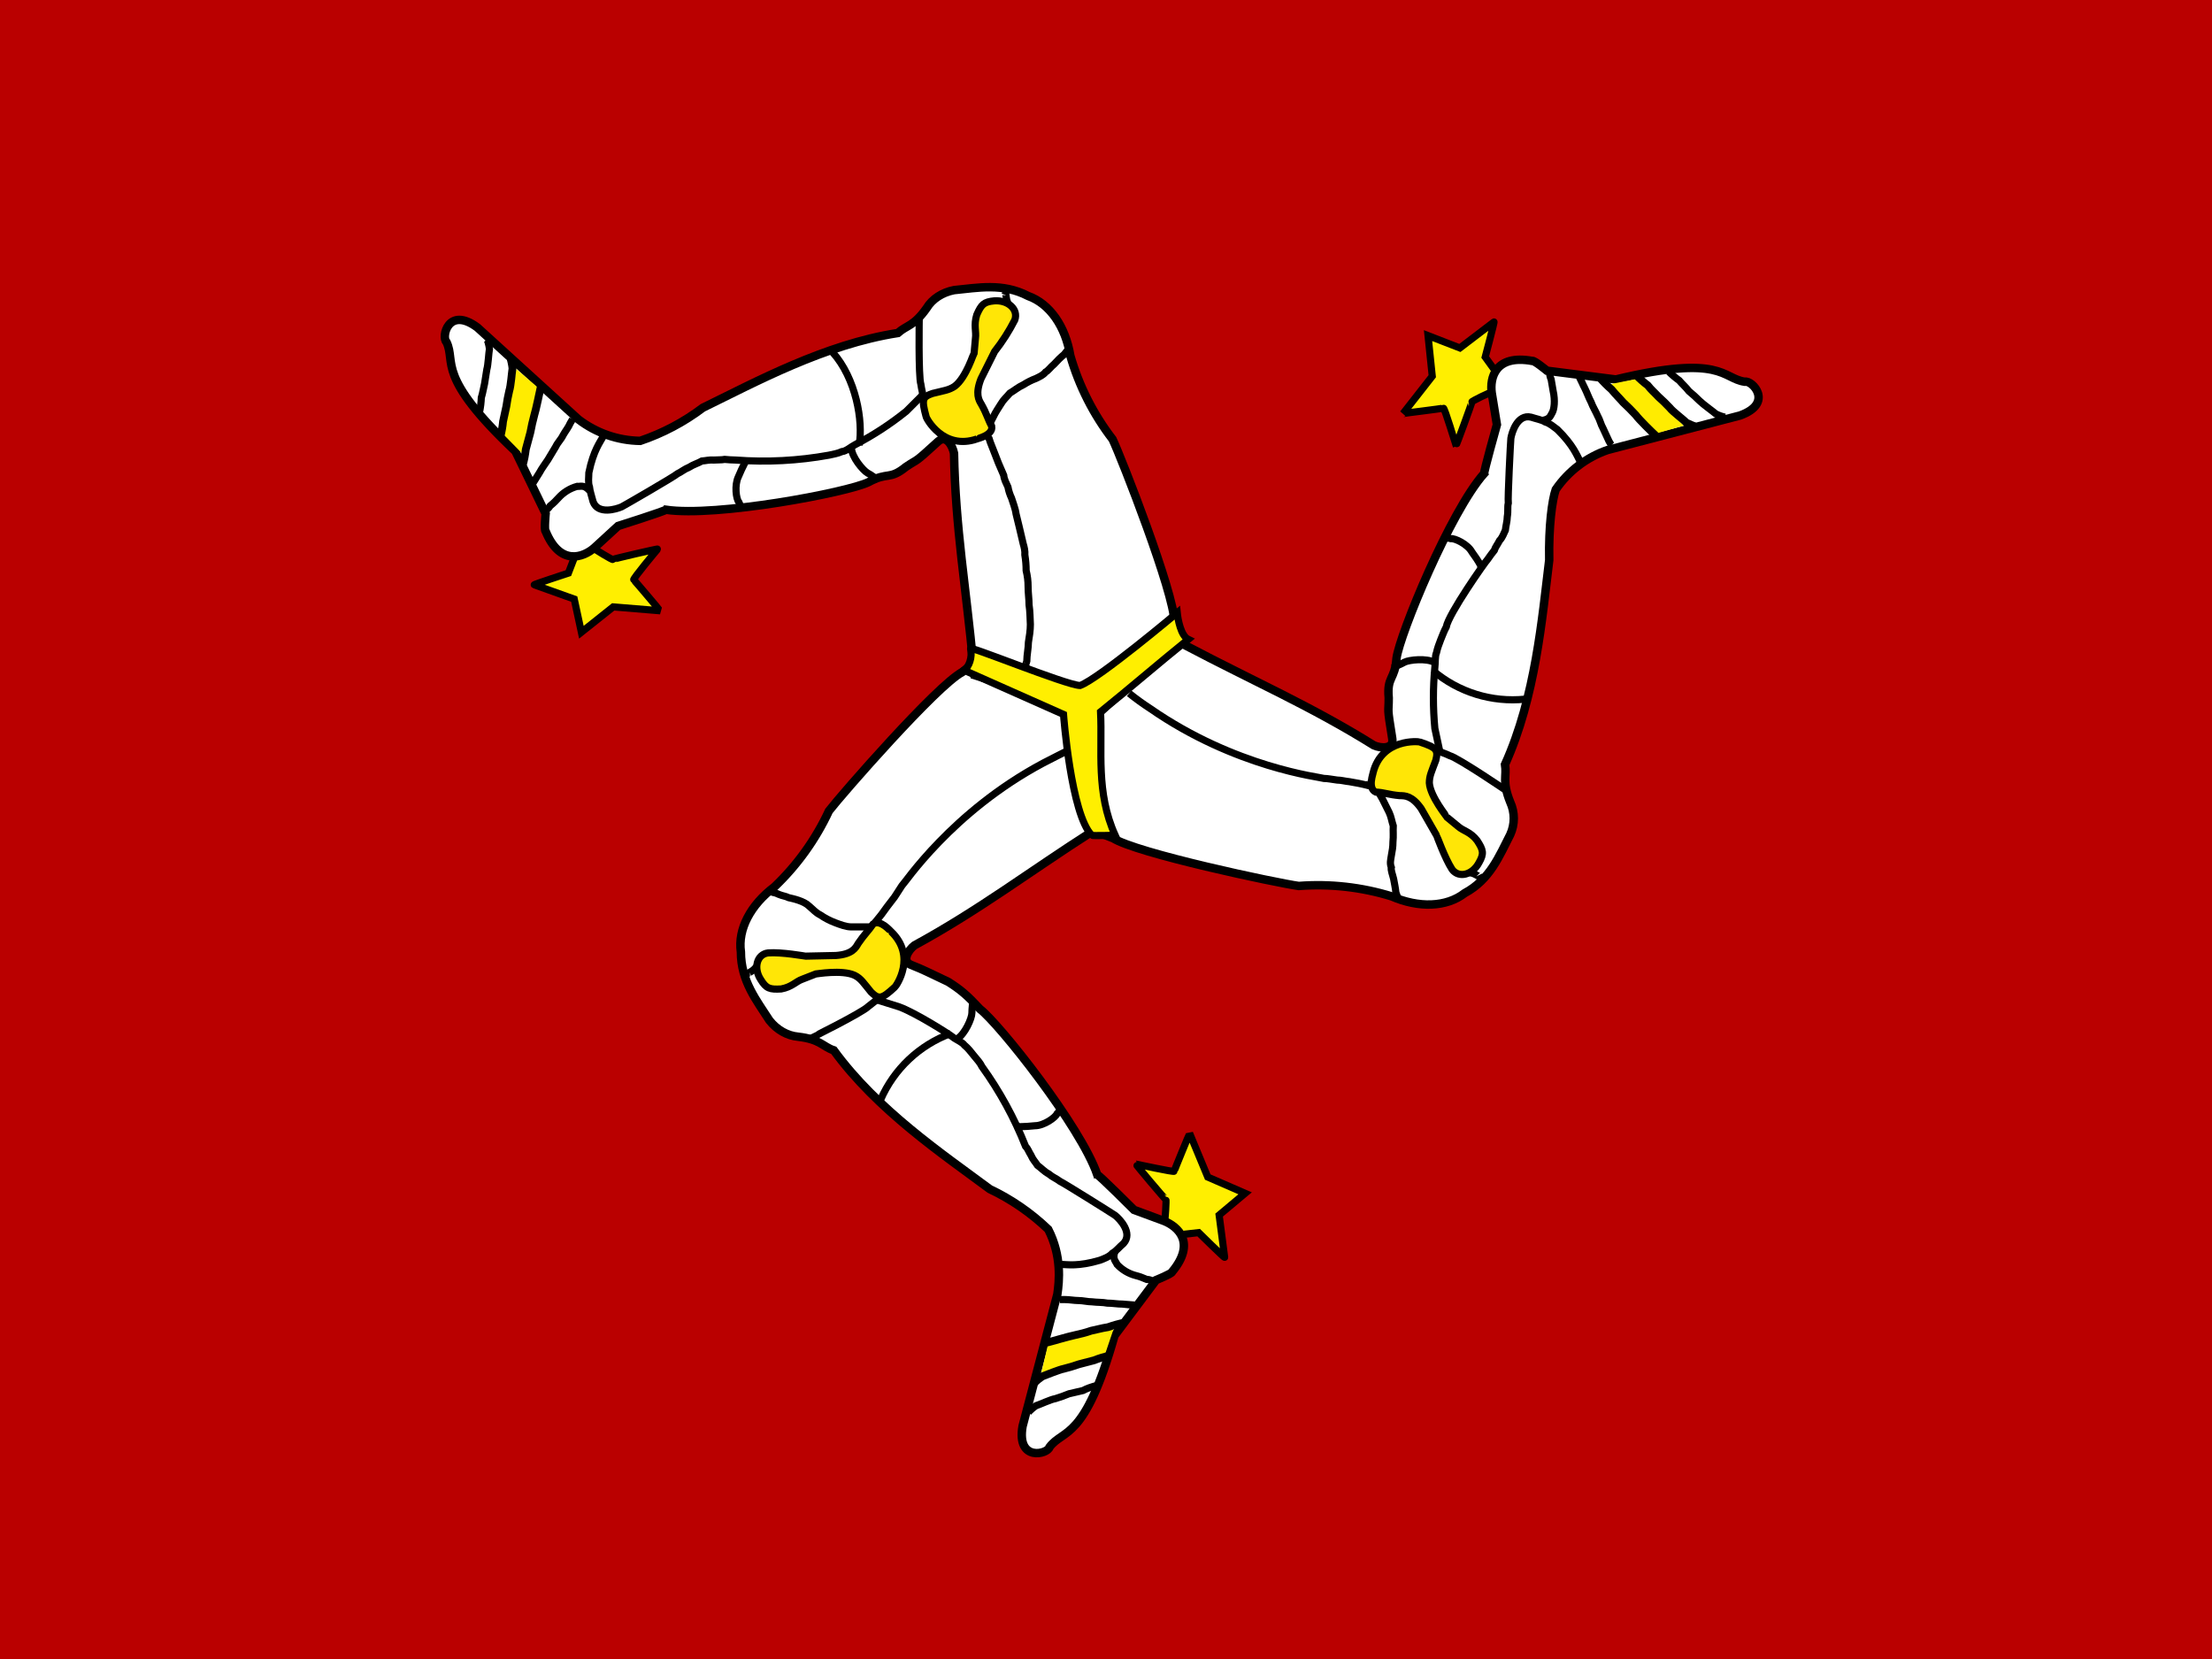
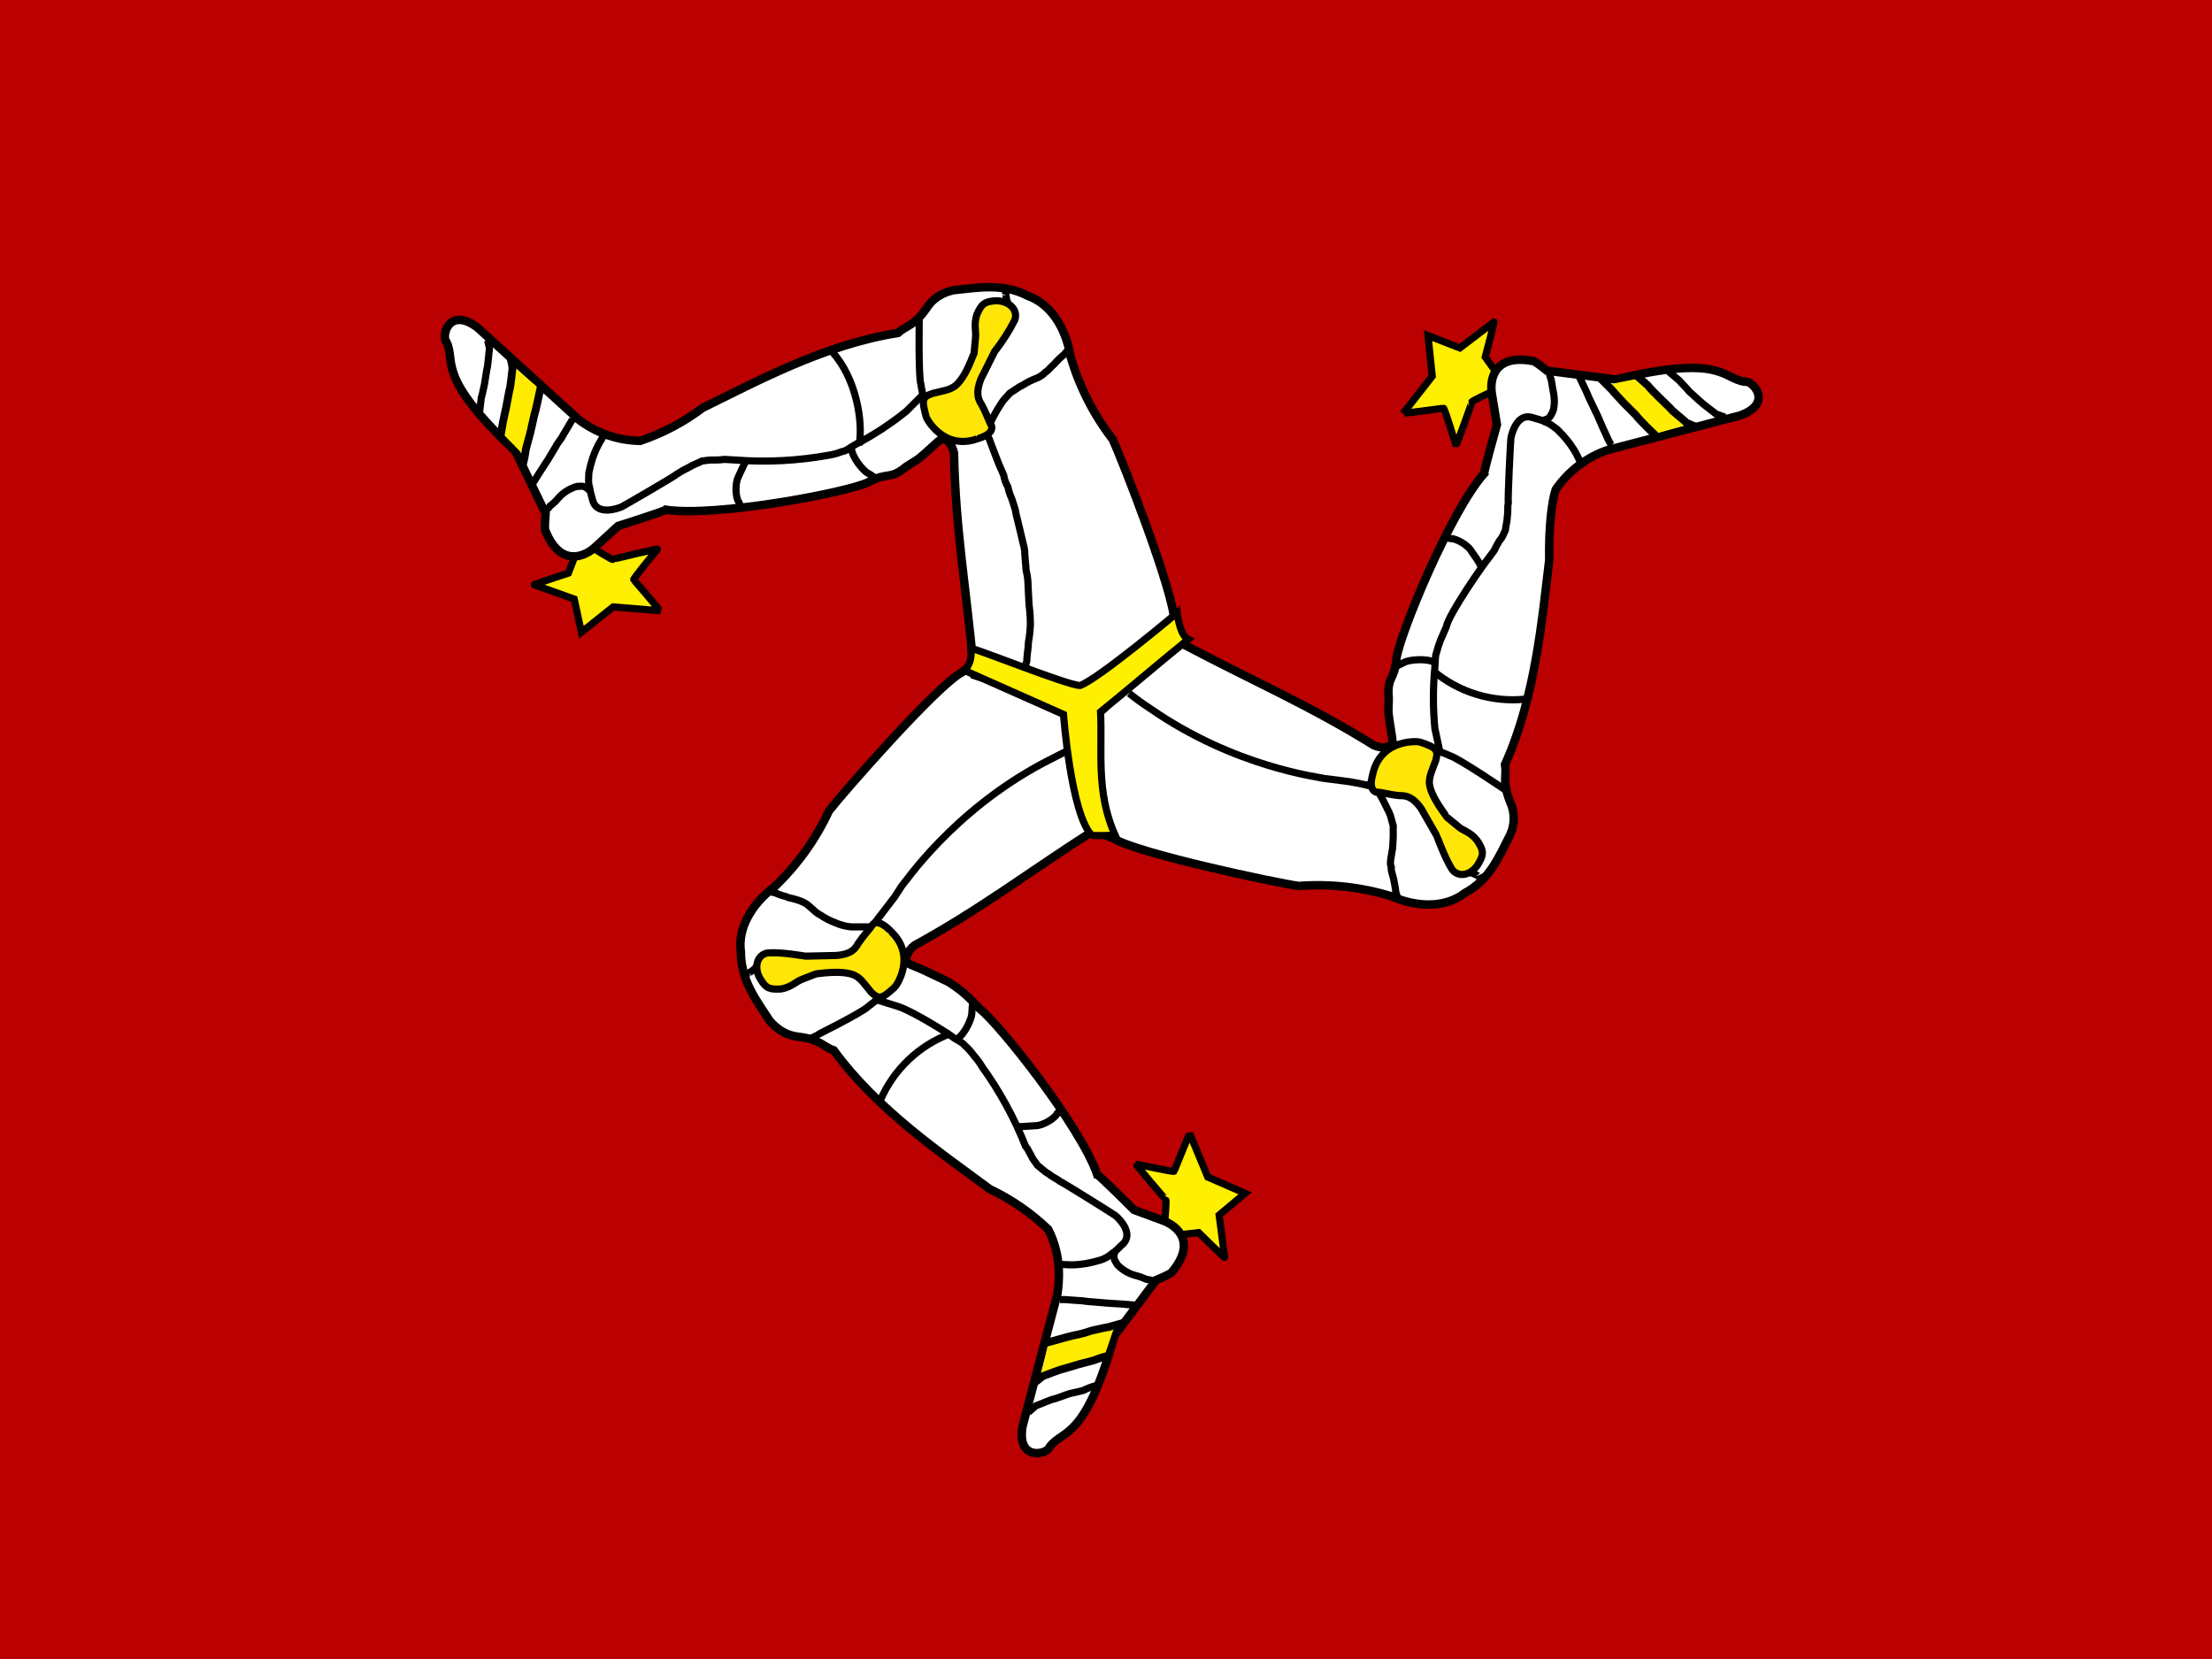
<svg xmlns="http://www.w3.org/2000/svg" id="flag-icons-im" viewBox="0 0 640 480">
  <defs>
    <clipPath id="im-a">
      <path fill-opacity=".7" d="M-77.6 0H605v512H-77.6z" />
    </clipPath>
  </defs>
-   <g clip-path="url(#im-a)" transform="translate(72.8) scale(.94)">
+   <g clip-path="url(#im-a)" transform="translate(72.8)scale(.94)">
    <path fill="#ba0000" fill-rule="evenodd" d="M629.4 512H-102V0h731.4z" />
-     <path fill="#ffef00" fill-rule="evenodd" stroke="#000" stroke-width="2.2" d="M281 376c.2-.6.6-6.8.4-6.8s-9.4-10.9-9.2-10.9c.2 0 11.8 2.6 11.8 2.2 0-.4 4.7-11.5 4.7-11.7l5.6 13.5 11.5 5-8 6.7 1.7 13c0 .3-8-7.6-8-7.6l-8.9 1s-1.2-4-1.6-4.4z" />
-     <path fill="#fff" fill-rule="evenodd" stroke="#000" stroke-width="2.6" d="M218.7 206.9c-7.7 4-37 37.5-41 42.7a77.3 77.3 0 0 1-16.8 23.4c-7.3 5.5-11.3 13-10.3 20 0 9 4.9 15 8.8 21.1 2.3 2.9 5.5 4.7 8.8 5 6.9.8 7.5 3 11 4.2 13.4 18.4 33.6 32 48 42.7a68.4 68.4 0 0 1 18 12.4c4.2 8.2 3.4 16 2.8 20L237.3 439c-1.9 11 7.8 8.6 8.3 6.4 4.3-5.7 10.8-1.7 20-34.3l12.8-17.1s4.9-2 4.9-2.5c7.5-9 1.8-14-2.5-15.7l-9.2-3.4s-10.8-10.8-11.3-10.8c-5.1-14.9-30.3-46.6-36.1-51-4-4.3-6-6-9.8-8.4-5.9-2.8-7.8-3.8-11.4-5.2-3-1.2-.9-4.5 1-6 20-10.9 35.7-22.9 54.8-35.1l3-2-6.9-39.2-31.8-11.2c-1.7 1.1-3 2.3-4.4 3.4z" />
+     <path fill="#ffef00" fill-rule="evenodd" stroke="#000" stroke-width="2.2" d="M281 376c.2-.6.6-6.8.4-6.8s-9.4-10.9-9.2-10.9 11.8 2.6 11.8 2.2 4.7-11.5 4.7-11.7l5.6 13.5 11.5 5-8 6.7 1.7 13c0 .3-8-7.6-8-7.6l-8.9 1s-1.2-4-1.6-4.4z" />
+     <path fill="#fff" fill-rule="evenodd" stroke="#000" stroke-width="2.6" d="M218.7 206.9c-7.7 4-37 37.5-41 42.7a77 77 0 0 1-16.8 23.4c-7.3 5.5-11.3 13-10.3 20 0 9 4.9 15 8.8 21.1q3.7 4.4 8.8 5c6.9.8 7.5 3 11 4.2 13.4 18.4 33.6 32 48 42.7a68 68 0 0 1 18 12.4c4.2 8.2 3.4 16 2.8 20L237.3 439c-1.9 11 7.8 8.6 8.3 6.4 4.3-5.7 10.8-1.7 20-34.3l12.8-17.1s4.9-2 4.9-2.5c7.5-9 1.8-14-2.5-15.7l-9.2-3.4s-10.8-10.8-11.3-10.8c-5.1-14.9-30.3-46.6-36.1-51-4-4.3-6-6-9.8-8.4-5.9-2.8-7.8-3.8-11.4-5.2-3-1.2-.9-4.5 1-6 20-10.9 35.7-22.9 54.8-35.1l3-2-6.9-39.2-31.8-11.2q-2.4 1.7-4.4 3.4z" />
    <path fill="#ffec00" fill-rule="evenodd" d="M245.3 413.1c0-.4 20-4 20-4l-2.5 7.4-19.7 6z" />
-     <path fill="none" stroke="#000" stroke-width="2.2" d="M193.6 338.5a37.9 37.9 0 0 1 21.6-20.4" />
-     <path fill="none" stroke="#000" stroke-width="2.4" d="M244.6 413.3c1.3-.3 7-2 8.6-2.3 1.8-.4 3.5-.8 5.2-1.4 2-.4 3.2-.8 5.2-1.1a39 39 0 0 1 5-1.4M241 425.6a14.6 14.6 0 0 1 2.5-2c1.1-.4 5-2 6.5-2.3a54 54 0 0 0 4.7-1.4l4.6-1.2c1.5-.6 2.9-1 4.4-1.4" />
-     <path fill="none" stroke="#000" stroke-width="2.2" d="M249 341.4h-.2c.8 0 .3 0-.9 1.4-.4 1.1-4 3.7-6.8 3.7a53 53 0 0 1-4.7.3l-1.3-.3m13.7 53.5h1.4c1.5 0 3 .3 4.2.3 1.5 0 2.9.4 4.3.4 1.5.2 3.2.1 4.7.4 1.6 0 3 .3 4.7.3 1.4.1 2.2.3 3.7.3l-3.7-.3c1.4.1 2.2.3 3.7.3m-32.7 33a13.6 13.6 0 0 1 2.3-2c1-.3 4.6-2 6-2.2a46.7 46.7 0 0 0 4.2-1.5l4.3-1c1.3-.7 2.6-1.1 4-1.5m5.8-41.2c-.8 2.3.3 2.9.7 3.9a12 12 0 0 0 5.7 3.4c1.2.3 2 .6 3.4 1.2.9 0 1.3.3 2 .5m-124.4-94.8h.3c-.9 0-.3.1 1.1-1 1-1.1 1.7-1.6 2.6-2.7m14.4 24c.2 0 16.6-8.2 18.3-10l3.7-2.9c1-.5 1.7-1.1 2.6-1.7.7-1 1.7-1.7 2.3-2.7 1-.9.5-1.8 1.4-2.9l1.3-3.8m20.8 12.2c.1.6-.2 2.4-.2 3.8 0 1.6-2.1 6.5-4.6 8" />
-     <path fill="none" stroke="#000" stroke-width="2.2" d="m192.6 307.8 6.7 2.1c5 1.8 15.4 8.4 16.5 9.3 1 .8 3 1.6 3.6 2.5 1.2 1 2 2.1 2.9 3.2 1 1.2 2 2.3 2.5 3.4a113.2 113.2 0 0 1 13.4 24.5c.7.7 1 1.7 1.7 2.8.6 1.4 1.3 2 2 3.1 1 .7 2.2 2 3.4 2.6 1.3 1.1 2.5 1.5 3.5 2.3 1.3.6 16.3 10 17 10.5 1.4 1.1 5.5 5.4 2.6 8.6-1.2 1-2.4 2.5-3.4 3-1.1 1.2-2.6 1.7-3.9 2.2-6.7 2-10.2 1.3-11.5 1.3h-1.4m-88.8-114.9c2 .8 1.2.2 2.9 1 1.2.5 2 .5 3 1 1.3.3 4.7 1 6.3 2.6 1.2 1 2 2 3.4 2.7a21.8 21.8 0 0 0 4.6 2.4c1.6.6 3.4 1.3 5 1.3h7.8-4 4" />
+     <path fill="none" stroke="#000" stroke-width="2.2" d="M193.6 338.5a38 38 0 0 1 21.6-20.4" />
+     <path fill="none" stroke="#000" stroke-width="2.4" d="M244.6 413.3c1.3-.3 7-2 8.6-2.3q2.7-.5 5.2-1.4c2-.4 3.2-.8 5.2-1.1l5-1.4M241 425.6l2.5-2c1.1-.4 5-2 6.5-2.3l4.7-1.4 4.6-1.2q2.2-.9 4.4-1.4" />
+     <path fill="none" stroke="#000" stroke-width="2.2" d="M249 341.4h-.2c.8 0 .3 0-.9 1.4-.4 1.1-4 3.7-6.8 3.7l-4.7.3-1.3-.3m13.7 53.5h1.4l4.2.3c1.5 0 2.9.4 4.3.4l4.7.4 4.7.3c1.4.1 2.2.3 3.7.3l-3.7-.3c1.4.1 2.2.3 3.7.3m-32.7 33 2.3-2c1-.3 4.6-2 6-2.2l4.2-1.5 4.3-1q2-1 4-1.5m5.8-41.2c-.8 2.3.3 2.9.7 3.9a12 12 0 0 0 5.7 3.4c1.2.3 2 .6 3.4 1.2q1.1.1 2 .5m-124.4-94.8h.3c-.9 0-.3.1 1.1-1 1-1.1 1.7-1.6 2.6-2.7m14.4 24c.2 0 16.6-8.2 18.3-10l3.7-2.9 2.6-1.7 2.3-2.7c1-.9.5-1.8 1.4-2.9l1.3-3.8m20.8 12.2c.1.6-.2 2.4-.2 3.8 0 1.6-2.1 6.5-4.6 8" />
+     <path fill="none" stroke="#000" stroke-width="2.2" d="m192.6 307.8 6.7 2.1c5 1.8 15.4 8.4 16.5 9.3 1 .8 3 1.6 3.6 2.5q1.7 1.5 2.9 3.2 1.6 1.8 2.5 3.4a113 113 0 0 1 13.4 24.5c.7.7 1 1.7 1.7 2.8.6 1.4 1.3 2 2 3.1 1 .7 2.2 2 3.4 2.6 1.3 1.1 2.5 1.5 3.5 2.3 1.3.6 16.3 10 17 10.5 1.4 1.1 5.5 5.4 2.6 8.6-1.2 1-2.4 2.5-3.4 3q-1.8 1.6-3.9 2.2c-6.7 2-10.2 1.3-11.5 1.3h-1.4m-88.8-114.9c2 .8 1.2.2 2.9 1 1.2.5 2 .5 3 1 1.3.3 4.7 1 6.3 2.6 1.2 1 2 2 3.4 2.7a22 22 0 0 0 4.6 2.4q2.5 1.1 5 1.3h7.8-4 4" />
    <path fill="#ffe606" fill-rule="evenodd" stroke="#000" stroke-width="2.2" d="M159 293.3c4.2-.3 11.3 1 11.5 1l9.4-.2c5-.4 6-2.3 6.8-3.7 1.9-2.8 3.1-3.8 4.6-6 2.2-1.6 5.4 2.3 5.5 2.3 8 7.6 1.6 16.8 1.2 17.1-4 3.7-4.9 3.9-7.3 1.6-2.4-2.9-3.1-4.2-5.1-5.2-3.9-1.8-11.8-.4-12-.4l-4.1 1.6c-2 .7-3.2 2.4-6.5 3-3.5.2-4.6-.1-6.3-2.9-2.3-3.5-1.2-7.8 2.3-8.2z" />
-     <path fill="#ffef00" fill-rule="evenodd" stroke="#000" stroke-width="2.2" d="M381.8 120.7c-.6 0-6.3 2.8-6.2 3 .1.1-4.8 13.5-4.9 13.4-.1-.2-3.5-11.7-3.9-11.5-.3.2-12.3 1.6-12.4 1.7l9-11.5-1.3-12.5 9.8 3.8 10.5-8c.2-.1-2.7 10.8-2.7 10.8l5.2 7.2s-3 3-3.1 3.6z" />
-     <path fill="#fff" fill-rule="evenodd" stroke="#000" stroke-width="2.6" d="M265 257.9c7.1 4.7 50.7 13.9 57.3 14.8a77 77 0 0 1 28.6 3.2c8.3 3.6 16.8 3.4 22.5-1 7.8-4.2 10.6-11.4 14-18a12 12 0 0 0 0-10c-2.6-6.4-1-8-1.6-11.6 9.4-20.8 11.4-45 13.6-62.9-.2-10.5.9-18.5 2-21.7a32 32 0 0 1 16-12.2l40.7-10.6c10.6-3.8 3.7-11 1.5-10.4-7-1-6.8-8.6-39.7-.7l-21.2-2.7s-4-3.3-4.5-3c-11.5-2.1-13.1 5.3-12.5 9.8l1.6 9.8s-4.1 14.6-3.9 15c-10.5 11.8-26 49.6-27 56.9-.5 6.8-3 5.5-2.4 12.2 0 5.2-.6 2 1.1 12.6.5 3.2-3.5 3-5.7 2-19.2-12-37.4-19.9-57.5-30.5l-3.1-1.6-30.8 25.2 5.8 33.2c1.8 1 3.4 1.5 5.1 2.2z" />
+     <path fill="#ffef00" fill-rule="evenodd" stroke="#000" stroke-width="2.2" d="M381.8 120.7c-.6 0-6.3 2.8-6.2 3 .1.1-4.8 13.5-4.9 13.4-.1-.2-3.5-11.7-3.9-11.5s-12.3 1.6-12.4 1.7l9-11.5-1.3-12.5 9.8 3.8 10.5-8c.2-.1-2.7 10.8-2.7 10.8l5.2 7.2s-3 3-3.1 3.6z" />
+     <path fill="#fff" fill-rule="evenodd" stroke="#000" stroke-width="2.6" d="M265 257.9c7.1 4.7 50.7 13.9 57.3 14.8a77 77 0 0 1 28.6 3.2c8.3 3.6 16.8 3.4 22.5-1 7.8-4.2 10.6-11.4 14-18a12 12 0 0 0 0-10c-2.6-6.4-1-8-1.6-11.6 9.4-20.8 11.4-45 13.6-62.9-.2-10.5.9-18.5 2-21.7a32 32 0 0 1 16-12.2l40.7-10.6c10.6-3.8 3.7-11 1.5-10.4-7-1-6.8-8.6-39.7-.7l-21.2-2.7s-4-3.3-4.5-3c-11.5-2.1-13.1 5.3-12.5 9.8l1.6 9.8s-4.1 14.6-3.9 15c-10.5 11.8-26 49.6-27 56.9-.5 6.8-3 5.5-2.4 12.2 0 5.2-.6 2 1.1 12.6.5 3.2-3.5 3-5.7 2-19.2-12-37.4-19.9-57.5-30.5l-3.1-1.6-30.8 25.2 5.8 33.2q2.6 1.3 5.1 2.2z" />
    <path fill="#ffec00" fill-rule="evenodd" d="M431.7 133.6a375 375 0 0 1-13.3-15.4l7.6-1.5 14.8 14.3z" />
-     <path fill="none" stroke="#000" stroke-width="2.2" d="M392 215.2a37.9 37.9 0 0 1-28.4-8.8" />
-     <path fill="none" stroke="#000" stroke-width="2.4" d="M432.2 134.1c-1-.9-5.2-5-6.2-6.4a66.5 66.5 0 0 0-3.8-3.8c-1.3-1.5-2.3-2.4-3.6-4a37.1 37.1 0 0 1-3.6-3.6m29.6 15c-.3 0-2-.7-3-1.2-.8-.9-4.2-3.4-5.1-4.6a54.2 54.2 0 0 0-3.5-3.4c-1.2-1.3-2.1-2-3.3-3.5a30.3 30.3 0 0 1-3.4-3" />
-     <path fill="none" stroke="#000" stroke-width="2.2" d="m367.3 165.5.1.3c-.4-.8-.2-.3 1.7 0 1.2-.2 5.2 1.7 6.5 4.1.8 1.1 2 2.8 2.6 4 .2.3.2 1 .4 1.3m40-38.2-.2-.2-.6-1-1.8-3.9c-.7-1.2-1-2.7-1.7-3.9-.6-1.4-1.5-2.8-2-4.2-.8-1.5-1.2-2.8-2-4.4-.7-1.2-.8-2-1.6-3.3l1.6 3.3c-.7-1.2-.8-2-1.6-3.3m44.8 12.3a12 12 0 0 1-2.8-1c-.8-.7-4-3-5-4a47 47 0 0 0-3.3-3c-1-1.3-1.9-2-3-3.3a26.2 26.2 0 0 1-3.2-2.7m-38.9 15c2.5-.4 2.5-1.6 3.1-2.5.5-1 .9-3.5.2-6.6l-.6-3.5c-.4-.9-.4-1.4-.5-2m-21.7 154.8-.1-.2c.4.8.2.3-1.6-.5l-3.5-1m13.9-24.3c-.1-.2-15.3-10.4-17.7-11-1.4-.7-2.7-1-4.3-1.8l-2.8-1.4c-1.3-.2-2.4-.7-3.5-.7-1.2-.4-1.9.4-3.2.2l-4 .7m.5-24.1c.4-.4 2.2-1 3.4-1.7 1.4-.7 6.7-1.3 9.2.1" />
-     <path fill="none" stroke="#000" stroke-width="2.2" d="m365.7 231.2-1.5-7a100 100 0 0 1 0-18.8c.2-1.3 0-3.4.5-4.5.3-1.4.8-2.7 1.3-4 .6-1.5 1.1-2.8 1.7-3.9.7-4 12-20.1 12.8-20.9a43 43 0 0 1 2-2.7c.3-1 1-1.8 1.6-3 1-1.1 1.2-2 1.8-3.2.1-1.1.6-2.9.6-4.2.3-1.7 0-3 .3-4.1-.2-1.5.7-19.2.8-20 .3-1.8 2-7.5 6.2-6.5 1.5.5 3.3.8 4.4 1.5 1.4.4 2.6 1.5 3.7 2.3 5 4.9 6.1 8.2 6.8 9.4l.7 1.2M352.6 276l-.1-.2c.4.7.2.3-.3-1.1-.1-1.3-.5-3-.7-4.2-.3-1.3-.9-2.7-.7-3.5-.5-1.3-.2-2.3 0-3.6.3-1.6.5-2.7.5-4.2.2-2 0-3.2.1-5-.5-1.5-.6-2.7-1.3-4.2l-2-4-2-3.5 2 3.4-2-3.4" />
+     <path fill="none" stroke="#000" stroke-width="2.2" d="M392 215.2a38 38 0 0 1-28.4-8.8" />
+     <path fill="none" stroke="#000" stroke-width="2.4" d="M432.2 134.1c-1-.9-5.2-5-6.2-6.4l-3.8-3.8c-1.3-1.5-2.3-2.4-3.6-4l-3.6-3.6m29.6 15c-.3 0-2-.7-3-1.2-.8-.9-4.2-3.4-5.1-4.6l-3.5-3.4c-1.2-1.3-2.1-2-3.3-3.5l-3.4-3" />
+     <path fill="none" stroke="#000" stroke-width="2.2" d="m367.3 165.5.1.3c-.4-.8-.2-.3 1.7 0 1.2-.2 5.2 1.7 6.5 4.1.8 1.1 2 2.8 2.6 4l.4 1.3m40-38.2-.2-.2-.6-1-1.8-3.9-1.7-3.9-2-4.2c-.8-1.5-1.2-2.8-2-4.4-.7-1.2-.8-2-1.6-3.3l1.6 3.3c-.7-1.2-.8-2-1.6-3.3m44.8 12.3-2.8-1c-.8-.7-4-3-5-4l-3.3-3c-1-1.3-1.9-2-3-3.3l-3.2-2.7m-38.9 15c2.5-.4 2.5-1.6 3.1-2.5.5-1 .9-3.5.2-6.6l-.6-3.5q-.5-1.2-.5-2m-21.7 154.8-.1-.2c.4.8.2.3-1.6-.5l-3.5-1m13.9-24.3c-.1-.2-15.3-10.4-17.7-11-1.4-.7-2.7-1-4.3-1.8l-2.8-1.4c-1.3-.2-2.4-.7-3.5-.7-1.2-.4-1.9.4-3.2.2l-4 .7m.5-24.1c.4-.4 2.2-1 3.4-1.7 1.4-.7 6.7-1.3 9.2.1" />
+     <path fill="none" stroke="#000" stroke-width="2.2" d="m365.7 231.2-1.5-7a100 100 0 0 1 0-18.8c.2-1.3 0-3.4.5-4.5q.5-2 1.3-4l1.7-3.9c.7-4 12-20.1 12.8-20.9l2-2.7q.6-1.4 1.6-3c1-1.1 1.2-2 1.8-3.2.1-1.1.6-2.9.6-4.2.3-1.7 0-3 .3-4.1-.2-1.5.7-19.2.8-20 .3-1.8 2-7.5 6.2-6.5 1.5.5 3.3.8 4.4 1.5 1.4.4 2.6 1.5 3.7 2.3 5 4.9 6.1 8.2 6.8 9.4l.7 1.2M352.6 276l-.1-.2q.5 1-.3-1.1c-.1-1.3-.5-3-.7-4.2-.3-1.3-.9-2.7-.7-3.5-.5-1.3-.2-2.3 0-3.6.3-1.6.5-2.7.5-4.2.2-2 0-3.2.1-5-.5-1.5-.6-2.7-1.3-4.2l-2-4-2-3.5 2 3.4-2-3.4" />
    <path fill="#ffe606" fill-rule="evenodd" stroke="#000" stroke-width="2.2" d="M369.5 267.6c-2.3-3.6-4.7-10.4-4.8-10.5l-4.7-8.2c-2.8-4-5-4-6.6-4-3.4-.3-4.9-1-7.4-1.1-2.6-1.2-.7-5.9-.8-6 2.7-10.6 14-9.6 14.4-9.4 5.1 1.7 5.7 2.4 4.9 5.6-1.3 3.5-2 4.8-2 7 .3 4.2 5.5 10.5 5.5 10.6l3.4 2.8c1.6 1.4 3.7 1.6 5.8 4.3 1.9 2.9 2.2 4 .6 6.8-2 3.8-6.2 4.9-8.3 2.1z" />
-     <path fill="#ffef00" fill-rule="evenodd" stroke="#000" stroke-width="2.2" d="M105.2 168.7c.5.4 5.8 3.7 6 3.5s14-3.4 13.8-3.2-7.8 9.3-7.4 9.5c.4.2 8 9.4 8.2 9.5l-14.5-1.2-9.8 7.8-2.2-10.2L87 180c-.2-.1 10.5-3.6 10.5-3.6l3.2-8.3s4.1.7 4.7.6z" />
-     <path fill="#fff" fill-rule="evenodd" stroke="#000" stroke-width="2.6" d="M284 191.3c0-8.7-16.2-50.2-19-56.1a77.2 77.2 0 0 1-13-25.7c-1.5-9-6.3-16-13-18.4-7.9-4.1-15.5-2.5-22.8-1.8-3.6.7-6.7 2.7-8.4 5.5-4 5.7-6.1 5.2-8.9 7.7-22.5 3.5-43.8 15.1-60 23a68 68 0 0 1-19.3 10.2 32 32 0 0 1-19-6.6l-31.1-28.3c-9-6.7-11.2 3-9.5 4.5 3 6.4-3.5 10.3 21.2 33.6l9.3 19.2s-.5 5.2 0 5.4c4.4 10.8 11.6 8.1 15 5.1l7.3-6.7s14.5-4.6 14.7-5c15.6 2.3 55.8-5.3 62.4-8.5 6-3.3 6.3-.5 11.5-4.7 4.3-2.9 2-.6 10-7.9 2.4-2 4.3 1.3 4.8 3.7.4 22.7 3.8 42.2 5.9 64.8l.4 3.5 38 12 24.6-23-1-5.6z" />
+     <path fill="#ffef00" fill-rule="evenodd" stroke="#000" stroke-width="2.2" d="M105.2 168.7c.5.4 5.8 3.7 6 3.5s14-3.4 13.8-3.2-7.8 9.3-7.4 9.5 8 9.4 8.2 9.5l-14.5-1.2-9.8 7.8-2.2-10.2L87 180c-.2-.1 10.5-3.6 10.5-3.6l3.2-8.3s4.1.7 4.7.6z" />
+     <path fill="#fff" fill-rule="evenodd" stroke="#000" stroke-width="2.6" d="M284 191.3c0-8.7-16.2-50.2-19-56.1a77 77 0 0 1-13-25.7c-1.5-9-6.3-16-13-18.4-7.9-4.1-15.5-2.5-22.8-1.8-3.6.7-6.7 2.7-8.4 5.5-4 5.7-6.1 5.2-8.9 7.7-22.5 3.5-43.8 15.1-60 23a68 68 0 0 1-19.3 10.2 32 32 0 0 1-19-6.6l-31.1-28.3c-9-6.7-11.2 3-9.5 4.5 3 6.4-3.5 10.3 21.2 33.6l9.3 19.2s-.5 5.2 0 5.4c4.4 10.8 11.6 8.1 15 5.1l7.3-6.7s14.5-4.6 14.7-5c15.6 2.3 55.8-5.3 62.4-8.5 6-3.3 6.3-.5 11.5-4.7 4.3-2.9 2-.6 10-7.9 2.4-2 4.3 1.3 4.8 3.7.4 22.7 3.8 42.2 5.9 64.8l.4 3.5 38 12 24.6-23-1-5.6z" />
    <path fill="#ffec00" fill-rule="evenodd" d="M88.7 119.8c.3.3-5.6 19.6-5.6 19.6l-5.4-5.5 3.8-20.3z" />
    <path fill="none" stroke="#000" stroke-width="2.2" d="M178.8 108.4c7.2 8 9.5 21.2 8.2 28.6" />
-     <path fill="none" stroke="#000" stroke-width="2.4" d="M89 119.1c-.3 1.3-1.5 7.2-2 8.7a66.8 66.8 0 0 0-1.2 5.3l-1.4 5.2c-.2 1.7-.5 3.3-1 5m-3.7-33c.1.3.5 2 .6 3.1-.2 1.2-.5 5.4-1 6.9a54.4 54.4 0 0 0-.9 4.8l-1 4.6a30.6 30.6 0 0 1-.8 4.6" />
-     <path fill="none" stroke="#000" stroke-width="2.2" d="m150.7 156.3.1-.3c-.4.8 0 .3-.8-1.4-.9-1-1.4-5.3-.2-7.8a55 55 0 0 1 2-4.3c.1-.3.6-.7.8-1M98.8 129l-.1.2-.6 1c-.6 1.4-1.6 2.6-2.2 3.7-.6 1.3-1.7 2.3-2.3 3.6l-2.4 4c-.9 1.4-1.8 2.5-2.6 4l-2 3.2 2-3.2-2 3.2m-14.2-44.3c.2.2.7 1.9.8 3-.2 1-.4 5-.8 6.3l-.7 4.4c-.4 1.6-.5 2.7-1 4.3a26.2 26.2 0 0 1-.5 4.2M104 151c-1.7-1.9-2.7-1.2-3.8-1.3a12 12 0 0 0-5.7 3.5c-.8.9-1.5 1.6-2.6 2.5-.5.8-.9 1-1.4 1.5M232 90.4l-.1.3c.4-.8.1-.4.5 1.5.5 1.3.5 2.2 1 3.4m-27.9 1.8c0 .2-.3 18.5.5 20.9.2 1.5.6 2.7.8 4.6 0 1 .3 2 .4 3 .6 1.2.7 2.4 1.4 3.3.3 1.3 1.3 1.4 1.9 2.5.7.9 2 2.4 2.8 3m-20.5 12.9c-.6-.2-2-1.4-3.2-2-1.4-.8-4.9-4.9-5-7.8" />
-     <path fill="none" stroke="#000" stroke-width="2.2" d="m206.5 121.6-5 5a94.3 94.3 0 0 1-15.8 10.3c-1.2.6-2.7 2-4 2.1-1.3.6-2.7.8-4 1.1a113.4 113.4 0 0 1-28.7 1.5 43.2 43.2 0 0 1-3.4-.2c-1 .2-2 .1-3.3.2-1.6-.1-2.4.2-3.7.3-1 .6-2.7 1.1-3.9 1.9-1.5.6-2.5 1.5-3.6 2-1 .9-16.4 9.8-17.2 10.2-1.6.7-7.3 2.5-8.8-1.6-.4-1.6-1-3.3-1.1-4.5-.5-1.4-.2-3-.2-4.4 1.4-6.9 3.6-9.6 4.2-10.8l.7-1.2M251 108l-.1.3c.3-.7.2-.4-.8.8-1 .8-2.2 2-3.1 3-1 .8-1.8 2-2.6 2.4-.8 1-1.8 1.4-3 2a20 20 0 0 0-3.8 1.9c-1.7.8-2.7 1.7-4.2 2.6-1 1.2-2 2-2.8 3.4-.8 1.3-1.6 2.4-2.3 3.9l-1.8 3.5 1.8-3.5-1.8 3.5m11.7 73.1.3-.5c-.5 1-.4.7.1-.9 0-1.8.5-4.1.5-5.8.3-1.8.6-3.7.6-5.5-.1-2-.1-4-.4-6 0-1.8-.3-3.7-.3-5.6 0-1.8-.2-3.3-.6-5a29.5 29.5 0 0 0-.4-4.8c.1-1.2-.2-2.4-.5-3.4l-1.2-5.1-1-4.1c-.2-1.6-1-3.6-1.4-4.9a13.6 13.6 0 0 1-1.1-3.4c-.5-1.1-1.2-2.4-1.3-3.6l-1.6-3.7-1.4-3.6c-.5-1.4-1.1-2.6-1.5-4-.5-.5-.6-1-.8-1.4" />
+     <path fill="none" stroke="#000" stroke-width="2.4" d="M89 119.1c-.3 1.3-1.5 7.2-2 8.7l-1.2 5.3-1.4 5.2q-.3 2.5-1 5m-3.7-33c.1.3.5 2 .6 3.1-.2 1.2-.5 5.4-1 6.9l-.9 4.8-1 4.6-.8 4.6" />
+     <path fill="none" stroke="#000" stroke-width="2.2" d="m150.7 156.3.1-.3c-.4.8 0 .3-.8-1.4-.9-1-1.4-5.3-.2-7.8l2-4.3.8-1M98.8 129l-.1.2-.6 1-2.2 3.7c-.6 1.3-1.7 2.3-2.3 3.6l-2.4 4-2.6 4-2 3.2 2-3.2-2 3.2m-14.2-44.3c.2.2.7 1.9.8 3-.2 1-.4 5-.8 6.3l-.7 4.4c-.4 1.6-.5 2.7-1 4.3l-.5 4.2M104 151c-1.7-1.9-2.7-1.2-3.8-1.3a12 12 0 0 0-5.7 3.5q-1 1.3-2.6 2.5c-.5.8-.9 1-1.4 1.5M232 90.4l-.1.3c.4-.8.1-.4.5 1.5.5 1.3.5 2.2 1 3.4m-27.9 1.8c0 .2-.3 18.5.5 20.9.2 1.5.6 2.7.8 4.6l.4 3c.6 1.2.7 2.4 1.4 3.3.3 1.3 1.3 1.4 1.9 2.5.7.9 2 2.4 2.8 3m-20.5 12.9c-.6-.2-2-1.4-3.2-2-1.4-.8-4.9-4.9-5-7.8" />
+     <path fill="none" stroke="#000" stroke-width="2.2" d="m206.5 121.6-5 5a94 94 0 0 1-15.8 10.3c-1.2.6-2.7 2-4 2.1q-2 .8-4 1.1a113 113 0 0 1-28.7 1.5l-3.4-.2q-1.4.2-3.3.2c-1.6-.1-2.4.2-3.7.3-1 .6-2.7 1.1-3.9 1.9q-2.1 1-3.6 2c-1 .9-16.4 9.8-17.2 10.2-1.6.7-7.3 2.5-8.8-1.6q-.8-2.6-1.1-4.5c-.5-1.4-.2-3-.2-4.4 1.4-6.9 3.6-9.6 4.2-10.8l.7-1.2M251 108l-.1.3q.6-1-.8.8-1.6 1.3-3.1 3c-1 .8-1.8 2-2.6 2.4q-1.2 1.3-3 2a20 20 0 0 0-3.8 1.9c-1.7.8-2.7 1.7-4.2 2.6-1 1.2-2 2-2.8 3.4q-1.2 1.8-2.3 3.9l-1.8 3.5 1.8-3.5-1.8 3.5m11.7 73.1.3-.5q-.7 1.5.1-.9c0-1.8.5-4.1.5-5.8q.5-2.7.6-5.5 0-3-.4-6l-.3-5.6q0-2.6-.6-5l-.4-4.8q0-1.8-.5-3.4l-1.2-5.1-1-4.1c-.2-1.6-1-3.6-1.4-4.9a14 14 0 0 1-1.1-3.4q-1-1.7-1.3-3.6l-1.6-3.7-1.4-3.6-1.5-4q-.6-.8-.8-1.4" />
    <path fill="#ffe606" fill-rule="evenodd" stroke="#000" stroke-width="2.2" d="M234.9 98.5a59 59 0 0 1-6.2 9.7l-4.2 8.4c-1.8 4.6-.7 6.5.1 7.8 1.7 3 2 4.6 3.2 6.8.5 2.8-4.5 3.8-4.5 3.9-10.4 3.6-15.7-6.4-15.7-6.9-1.4-5.2-1.2-6 2-7.1 3.6-.9 5-1 6.8-2.2 3.5-2.6 5.9-10.3 6-10.4l.4-4.4c.3-2-.6-4 .4-7.2 1.4-3.2 2.2-4 5.4-4.3 4.2-.3 7.5 2.6 6.3 5.9z" />
    <path fill="#ffef00" fill-rule="evenodd" stroke="#000" stroke-width="2.2" d="M221.3 199.7c-1.6-1.5 29.4 11.2 33.7 11.3 5.8-2.1 29.9-22.4 29.9-22.4.2 2 1.1 7.1 3.4 8.2-9.3 7.5-17.7 14.8-27 22.3.6 12-1.5 24.7 4.5 38 0 0-7.2.2-7.2 0-6.4-6.4-8.7-37.2-8.7-37.2l-30.6-13.6c1.5-1 2.6-3.9 2-6.7z" />
-     <path fill="none" stroke="#000" stroke-width="2.2" d="M250.8 231.3c.5-.4-5.6 2.8-7.2 3.6-28.1 15-42.6 37-43.5 37.8l-2.2 3.4-2.3 3a60.6 60.6 0 0 1-3.6 4.7c-.2.6.4-.3.2.2m77.9-70.6a79 79 0 0 0 6.5 4.7c26.2 18.2 52.3 21.1 53.5 21.5 1 0 2.5.3 4 .5 1.2 0 2.6.4 3.8.5 1.4.2 4.4.8 5.8 1.2.6-.2-.5-.3 0-.4" />
+     <path fill="none" stroke="#000" stroke-width="2.2" d="M250.8 231.3c.5-.4-5.6 2.8-7.2 3.6-28.1 15-42.6 37-43.5 37.8l-2.2 3.4-2.3 3-3.6 4.7c-.2.6.4-.3.2.2m77.9-70.6a79 79 0 0 0 6.5 4.7c26.2 18.2 52.3 21.1 53.5 21.5l4 .5 3.8.5c1.4.2 4.4.8 5.8 1.2.6-.2-.5-.3 0-.4" />
  </g>
</svg>
